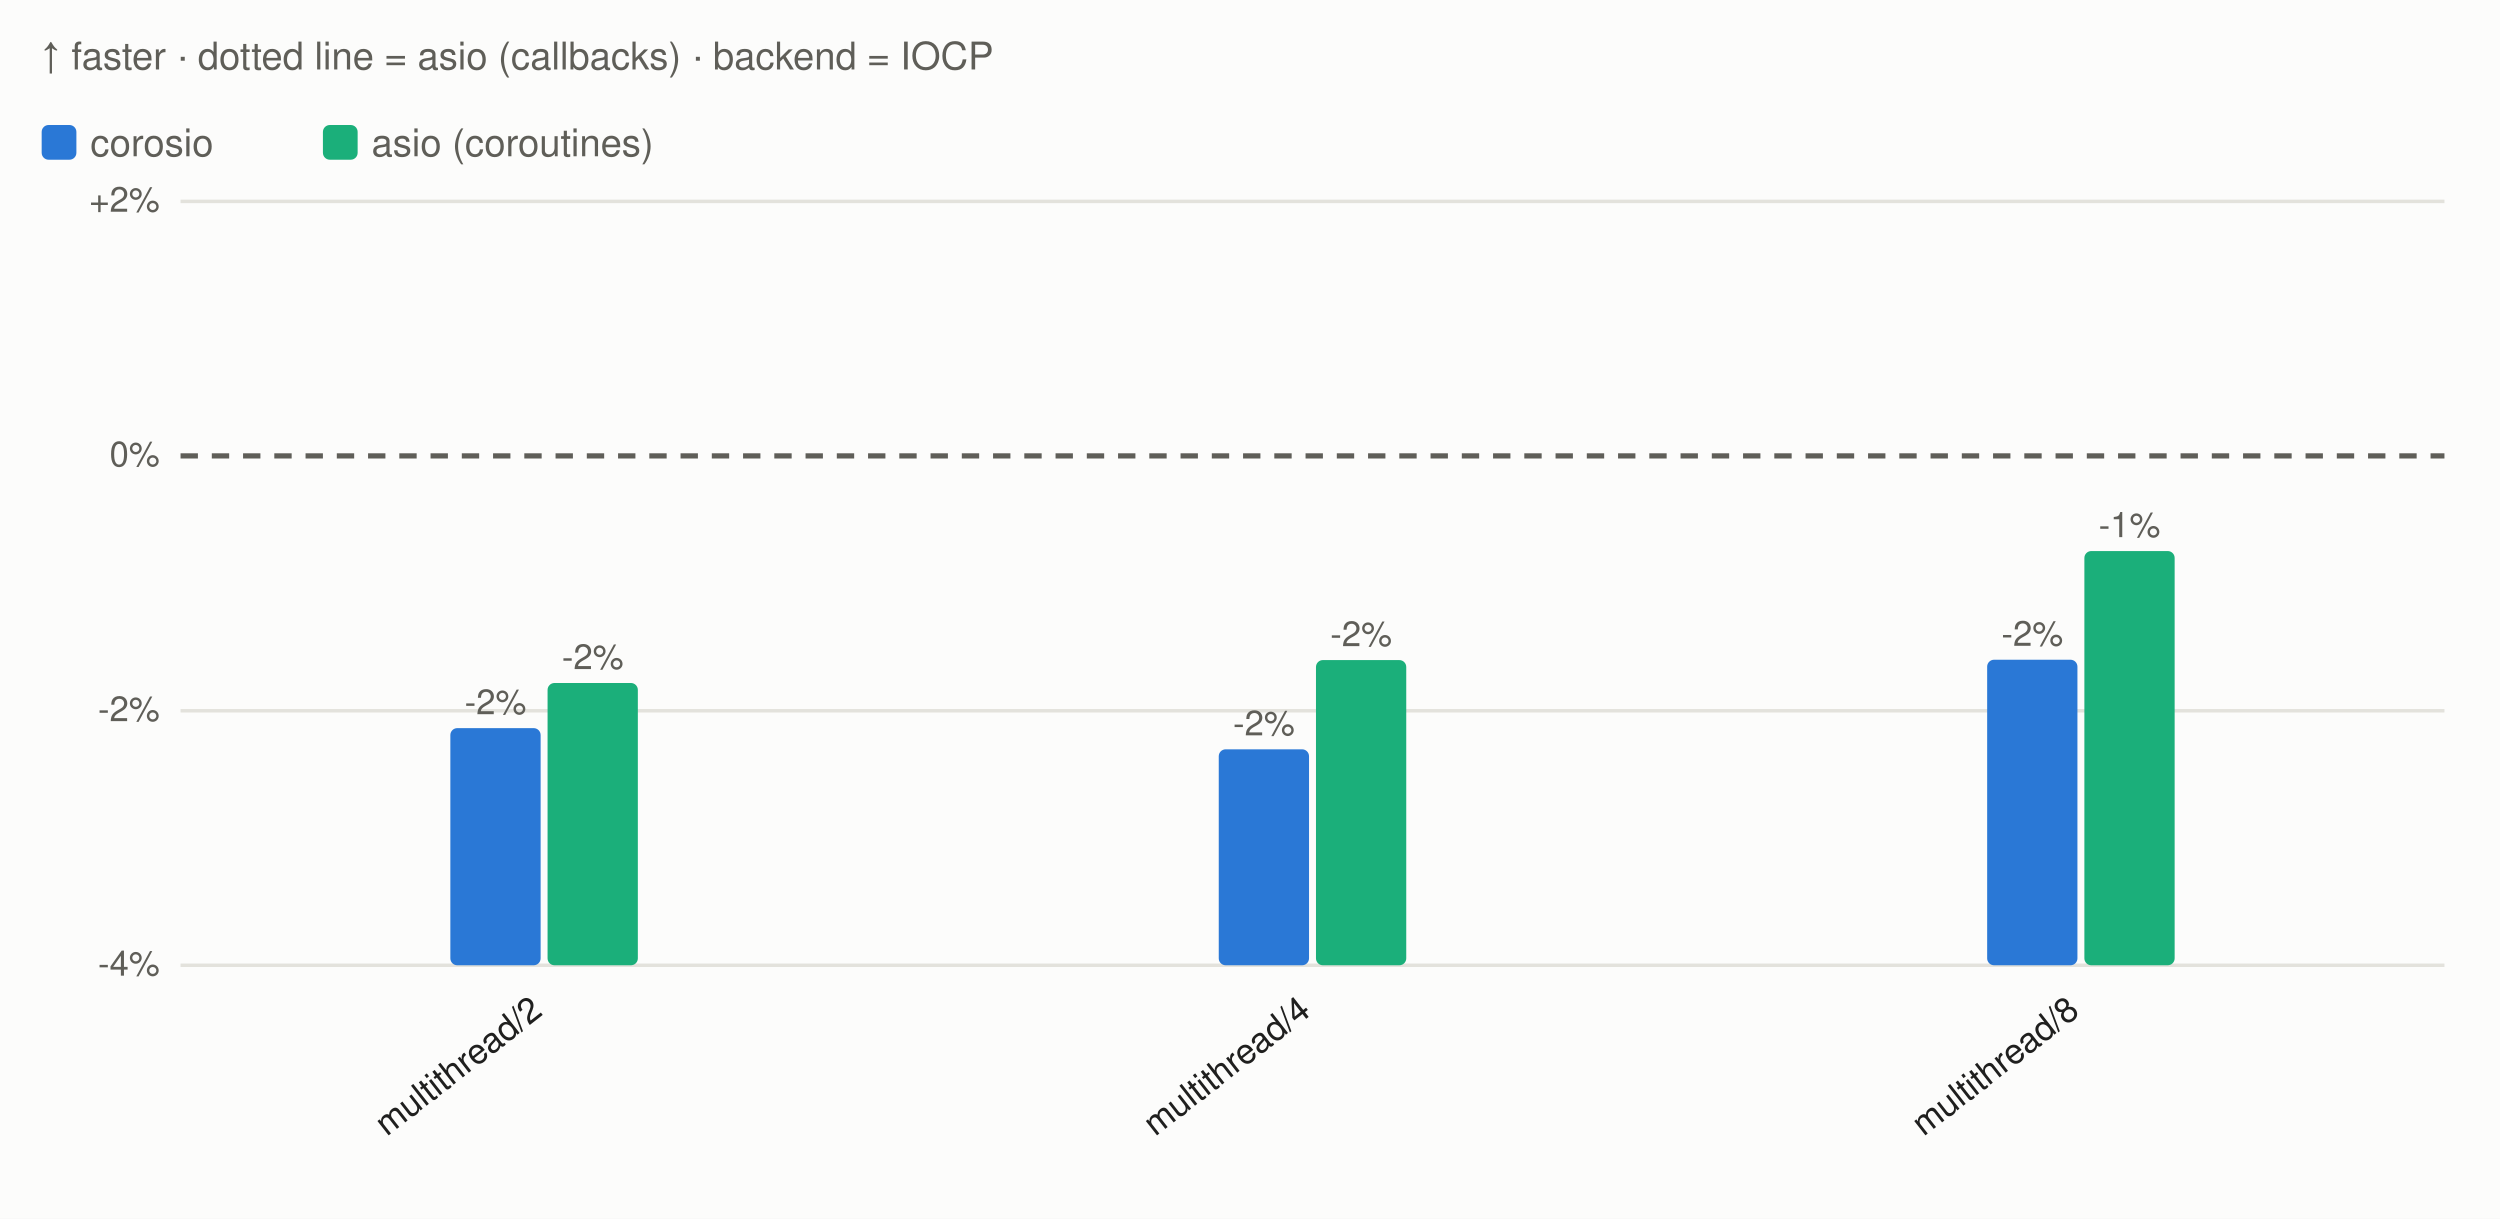
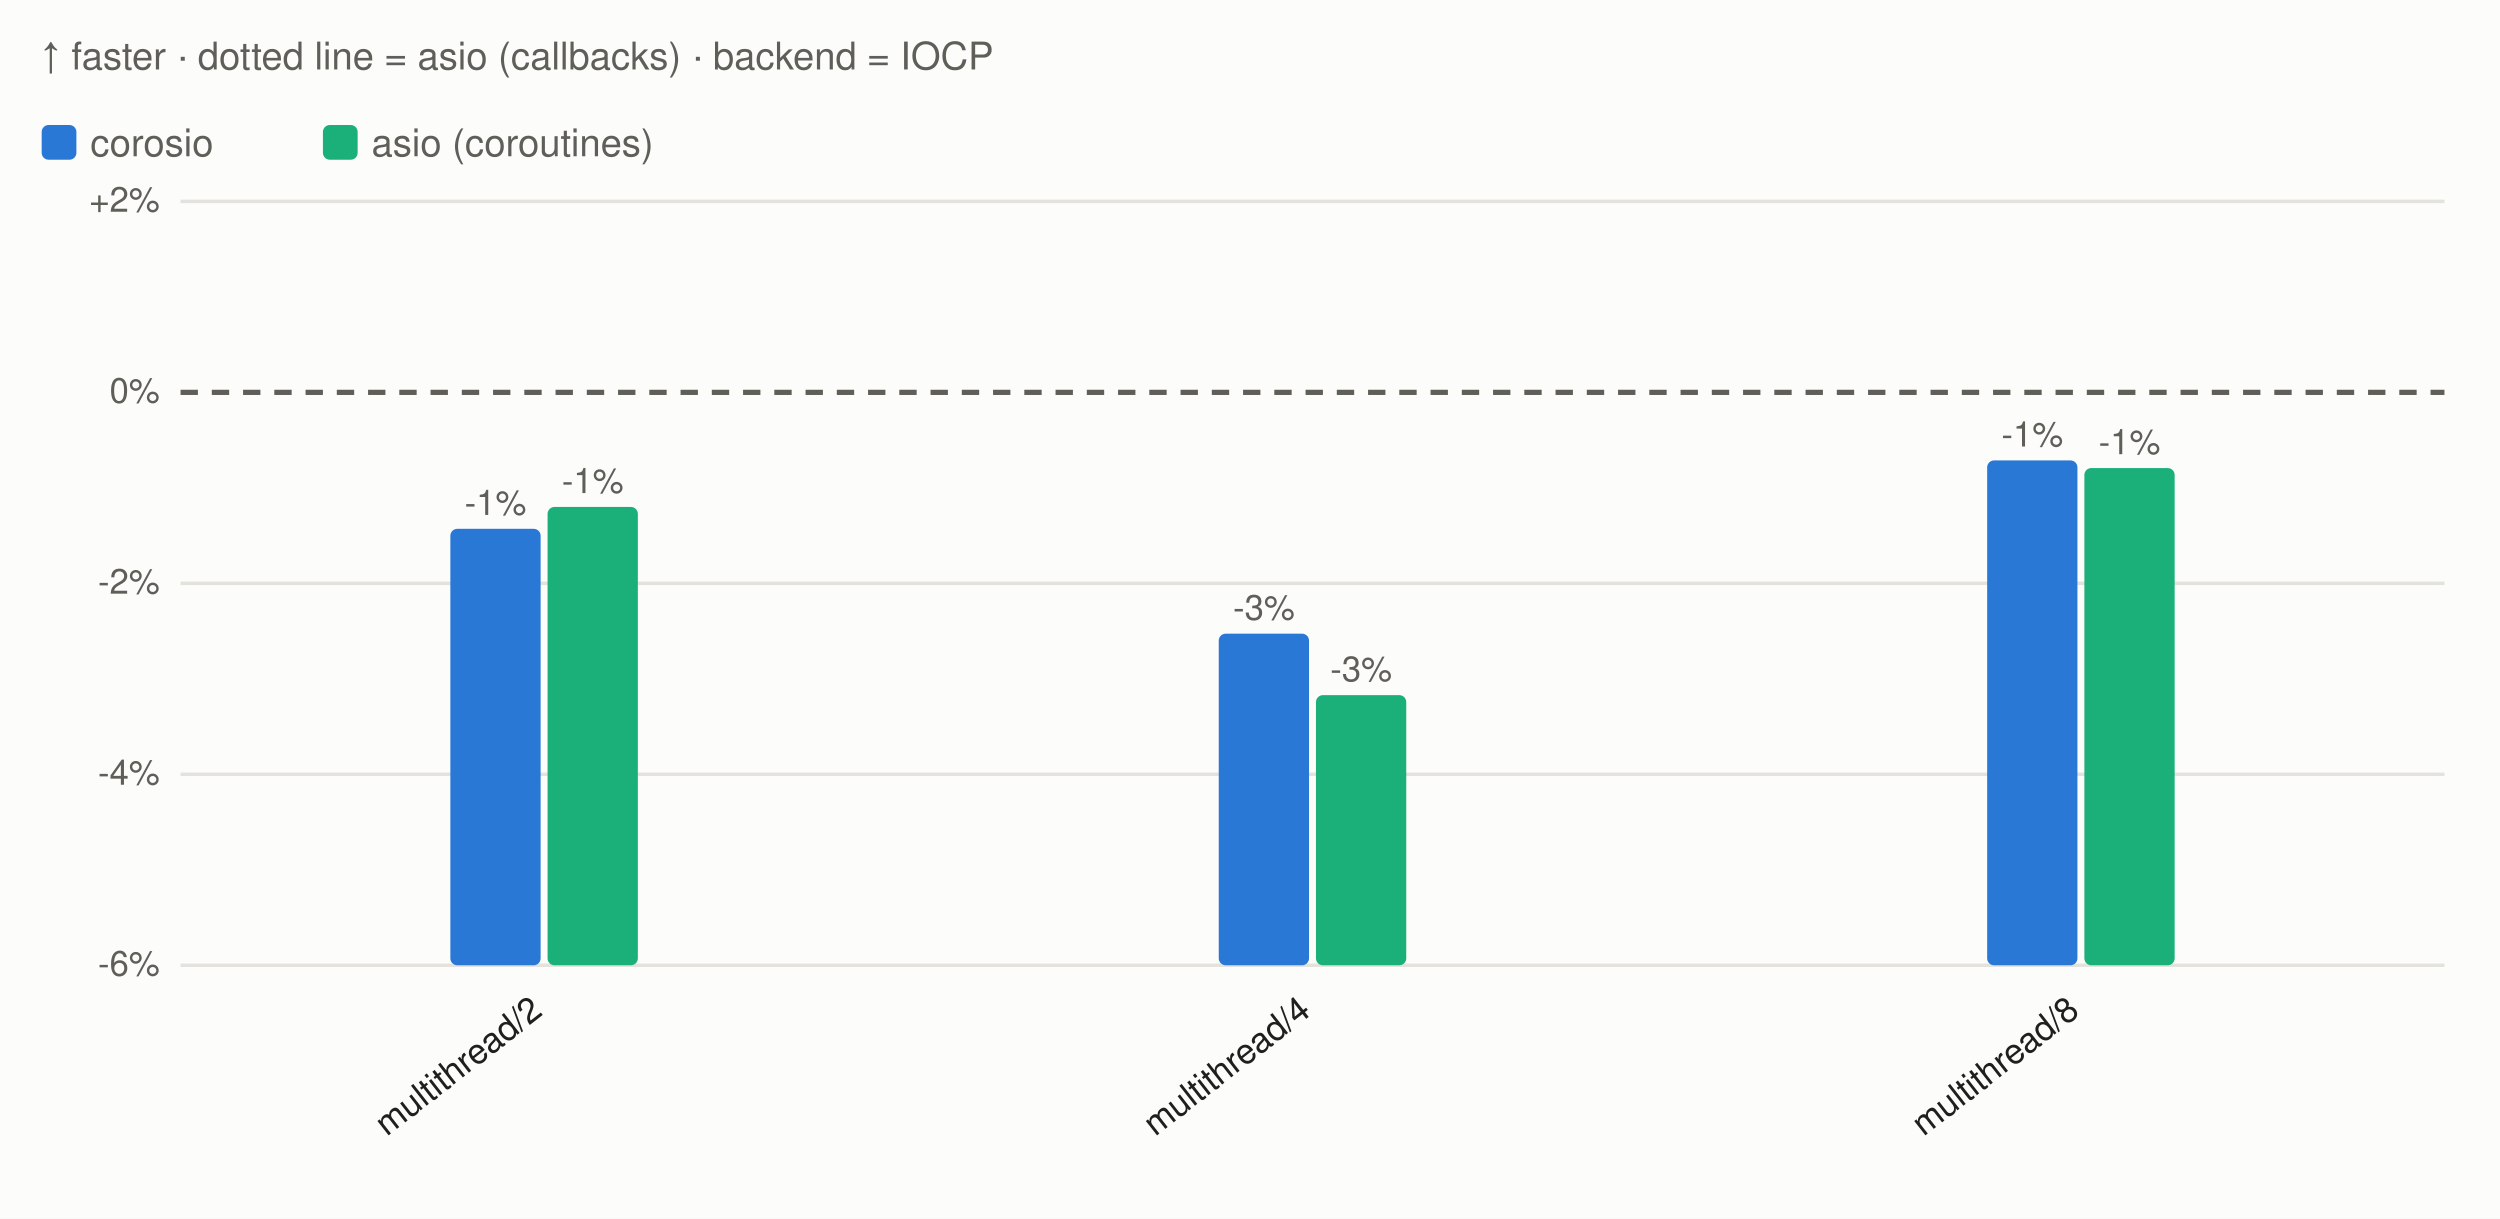
<svg xmlns="http://www.w3.org/2000/svg" class="bch-chart" width="720" height="351" viewBox="0 0 720 351">
  <style>.bch-chart{width:100%;height:auto;overflow:visible}.imageblock.bch-block{align-items:stretch}.imageblock.bch-block .content{width:100%}.bch-seg-label{fill:#ffffff;font-weight:700}html.dark .bch-exact&gt;summary.title,html.dark .bch-exact summary.title{color:var(--text-main-text-primary,#ffffff)}.boostlook .doc .openblock.bch-card{border:1px solid var(--border-border-secondary,#e3e2dc);border-radius:10px;padding:14px 14px 4px;margin-top:1.4rem;margin-bottom:1.4rem}.boostlook .doc .bch-card .imageblock.bch-block{margin-top:0;margin-bottom:0.25rem}.boostlook .doc .bch-card details.bch-exact{margin-top:0;margin-bottom:0.5rem;margin-left:0}.boostlook .doc .bch-card details.bch-exact&gt;summary{margin-left:2rem}.boostlook .doc .bch-card table.stretch,.boostlook #content .bch-card table.stretch{width:100%;margin-left:0;font-size:0.88em}.boostlook .doc .bch-card table.stretch td,.boostlook .doc .bch-card table.stretch th{padding:0.3rem 0.55rem}@media (prefers-color-scheme: dark) {.bch-surface{fill:#1a1a19}.bch-ink{fill:#ffffff}.bch-ink2{fill:#c3c2b7}.bch-grid{stroke:#3a3a38}.bch-zero{stroke:#c3c2b7}.bch-s-native{fill:#3987e5}.bch-s-uring{fill:#d95926}.bch-s-cb{fill:#199e70}.bch-div-pos{fill:#3987e5}.bch-div-neg{fill:#e66767}.bch-div-mid{fill:#383835}}html:not(.dark) .bch-surface{fill:transparent}html:not(.dark) .bch-ink{fill:#1f1f1e}html:not(.dark) .bch-ink2{fill:#5f5e58}html:not(.dark) .bch-grid{stroke:#e3e2dc}html:not(.dark) .bch-zero{stroke:#5f5e58}html:not(.dark) .bch-s-native{fill:#2a78d6}html:not(.dark) .bch-s-uring{fill:#eb6834}html:not(.dark) .bch-s-cb{fill:#1baf7a}html:not(.dark) .bch-div-pos{fill:#2a78d6}html:not(.dark) .bch-div-neg{fill:#e34948}html:not(.dark) .bch-div-mid{fill:#f0efec}html.dark .bch-surface{fill:transparent}html.dark .bch-ink{fill:#ffffff}html.dark .bch-ink2{fill:#c3c2b7}html.dark .bch-grid{stroke:#3a3a38}html.dark .bch-zero{stroke:#c3c2b7}html.dark .bch-s-native{fill:#3987e5}html.dark .bch-s-uring{fill:#d95926}html.dark .bch-s-cb{fill:#199e70}html.dark .bch-div-pos{fill:#3987e5}html.dark .bch-div-neg{fill:#e66767}html.dark .bch-div-mid{fill:#383835}</style>
  <rect width="720" height="351" class="bch-surface" fill="#fcfcfb" />
  <text x="12" y="20" font-family="-apple-system,Segoe UI,Helvetica,Arial,sans-serif" font-size="11" class="bch-ink2" fill="#5f5e58">↑ faster · dotted line = asio (callbacks) · backend = IOCP</text>
  <rect x="12" y="36" width="10" height="10" rx="2" class="bch-s-native" fill="#2a78d6" />
  <text x="26" y="45" font-family="-apple-system,Segoe UI,Helvetica,Arial,sans-serif" font-size="11" class="bch-ink2" fill="#5f5e58">corosio</text>
  <rect x="93" y="36" width="10" height="10" rx="2" class="bch-s-cb" fill="#1baf7a" />
  <text x="107" y="45" font-family="-apple-system,Segoe UI,Helvetica,Arial,sans-serif" font-size="11" class="bch-ink2" fill="#5f5e58">asio (coroutines)</text>
  <line x1="52" y1="278.0" x2="704" y2="278.0" class="bch-grid" stroke="#e3e2dc" stroke-width="1" />
-   <text x="46" y="281.0" font-family="-apple-system,Segoe UI,Helvetica,Arial,sans-serif" font-size="10" class="bch-ink2" fill="#5f5e58" text-anchor="end">-4%</text>
-   <line x1="52" y1="204.7" x2="704" y2="204.7" class="bch-grid" stroke="#e3e2dc" stroke-width="1" />
-   <text x="46" y="207.7" font-family="-apple-system,Segoe UI,Helvetica,Arial,sans-serif" font-size="10" class="bch-ink2" fill="#5f5e58" text-anchor="end">-2%</text>
+   <text x="46" y="281.0" font-family="-apple-system,Segoe UI,Helvetica,Arial,sans-serif" font-size="10" class="bch-ink2" fill="#5f5e58" text-anchor="end">-6%</text>
+   <line x1="52" y1="223.0" x2="704" y2="223.0" class="bch-grid" stroke="#e3e2dc" stroke-width="1" />
+   <text x="46" y="226.0" font-family="-apple-system,Segoe UI,Helvetica,Arial,sans-serif" font-size="10" class="bch-ink2" fill="#5f5e58" text-anchor="end">-4%</text>
+   <line x1="52" y1="168.0" x2="704" y2="168.0" class="bch-grid" stroke="#e3e2dc" stroke-width="1" />
+   <text x="46" y="171.0" font-family="-apple-system,Segoe UI,Helvetica,Arial,sans-serif" font-size="10" class="bch-ink2" fill="#5f5e58" text-anchor="end">-2%</text>
  <line x1="52" y1="58.0" x2="704" y2="58.0" class="bch-grid" stroke="#e3e2dc" stroke-width="1" />
  <text x="46" y="61.0" font-family="-apple-system,Segoe UI,Helvetica,Arial,sans-serif" font-size="10" class="bch-ink2" fill="#5f5e58" text-anchor="end">+2%</text>
-   <text x="46" y="134.3" font-family="-apple-system,Segoe UI,Helvetica,Arial,sans-serif" font-size="10" class="bch-ink2" fill="#5f5e58" text-anchor="end">0%</text>
-   <rect x="129.7" y="209.7" width="26.0" height="68.3" rx="2" class="bch-s-native" fill="#2a78d6" />
-   <text x="142.7" y="205.7" font-family="-apple-system,Segoe UI,Helvetica,Arial,sans-serif" font-size="10" class="bch-ink2" fill="#5f5e58" text-anchor="middle">-2%</text>
-   <rect x="157.7" y="196.7" width="26.0" height="81.3" rx="2" class="bch-s-cb" fill="#1baf7a" />
-   <text x="170.7" y="192.7" font-family="-apple-system,Segoe UI,Helvetica,Arial,sans-serif" font-size="10" class="bch-ink2" fill="#5f5e58" text-anchor="middle">-2%</text>
+   <text x="46" y="116.0" font-family="-apple-system,Segoe UI,Helvetica,Arial,sans-serif" font-size="10" class="bch-ink2" fill="#5f5e58" text-anchor="end">0%</text>
+   <rect x="129.7" y="152.3" width="26.0" height="125.7" rx="2" class="bch-s-native" fill="#2a78d6" />
+   <text x="142.7" y="148.3" font-family="-apple-system,Segoe UI,Helvetica,Arial,sans-serif" font-size="10" class="bch-ink2" fill="#5f5e58" text-anchor="middle">-1%</text>
+   <rect x="157.7" y="146.0" width="26.0" height="132.0" rx="2" class="bch-s-cb" fill="#1baf7a" />
+   <text x="170.7" y="142.0" font-family="-apple-system,Segoe UI,Helvetica,Arial,sans-serif" font-size="10" class="bch-ink2" fill="#5f5e58" text-anchor="middle">-1%</text>
  <text x="156.7" y="292.0" font-family="-apple-system,Segoe UI,Helvetica,Arial,sans-serif" font-size="10" class="bch-ink" fill="#1f1f1e" text-anchor="end" transform="rotate(-38 156.7 292.0)">multithread/2</text>
-   <rect x="351.0" y="215.8" width="26.0" height="62.2" rx="2" class="bch-s-native" fill="#2a78d6" />
-   <text x="364.0" y="211.8" font-family="-apple-system,Segoe UI,Helvetica,Arial,sans-serif" font-size="10" class="bch-ink2" fill="#5f5e58" text-anchor="middle">-2%</text>
-   <rect x="379.0" y="190.1" width="26.0" height="87.9" rx="2" class="bch-s-cb" fill="#1baf7a" />
-   <text x="392.0" y="186.1" font-family="-apple-system,Segoe UI,Helvetica,Arial,sans-serif" font-size="10" class="bch-ink2" fill="#5f5e58" text-anchor="middle">-2%</text>
+   <rect x="351.0" y="182.5" width="26.0" height="95.5" rx="2" class="bch-s-native" fill="#2a78d6" />
+   <text x="364.0" y="178.5" font-family="-apple-system,Segoe UI,Helvetica,Arial,sans-serif" font-size="10" class="bch-ink2" fill="#5f5e58" text-anchor="middle">-3%</text>
+   <rect x="379.0" y="200.2" width="26.0" height="77.8" rx="2" class="bch-s-cb" fill="#1baf7a" />
+   <text x="392.0" y="196.2" font-family="-apple-system,Segoe UI,Helvetica,Arial,sans-serif" font-size="10" class="bch-ink2" fill="#5f5e58" text-anchor="middle">-3%</text>
  <text x="378.0" y="292.0" font-family="-apple-system,Segoe UI,Helvetica,Arial,sans-serif" font-size="10" class="bch-ink" fill="#1f1f1e" text-anchor="end" transform="rotate(-38 378.0 292.0)">multithread/4</text>
-   <rect x="572.3" y="190.0" width="26.0" height="88.0" rx="2" class="bch-s-native" fill="#2a78d6" />
-   <text x="585.3" y="186.0" font-family="-apple-system,Segoe UI,Helvetica,Arial,sans-serif" font-size="10" class="bch-ink2" fill="#5f5e58" text-anchor="middle">-2%</text>
-   <rect x="600.3" y="158.7" width="26.0" height="119.3" rx="2" class="bch-s-cb" fill="#1baf7a" />
-   <text x="613.3" y="154.7" font-family="-apple-system,Segoe UI,Helvetica,Arial,sans-serif" font-size="10" class="bch-ink2" fill="#5f5e58" text-anchor="middle">-1%</text>
+   <rect x="572.3" y="132.6" width="26.0" height="145.4" rx="2" class="bch-s-native" fill="#2a78d6" />
+   <text x="585.3" y="128.6" font-family="-apple-system,Segoe UI,Helvetica,Arial,sans-serif" font-size="10" class="bch-ink2" fill="#5f5e58" text-anchor="middle">-1%</text>
+   <rect x="600.3" y="134.8" width="26.0" height="143.2" rx="2" class="bch-s-cb" fill="#1baf7a" />
+   <text x="613.3" y="130.8" font-family="-apple-system,Segoe UI,Helvetica,Arial,sans-serif" font-size="10" class="bch-ink2" fill="#5f5e58" text-anchor="middle">-1%</text>
  <text x="599.3" y="292.0" font-family="-apple-system,Segoe UI,Helvetica,Arial,sans-serif" font-size="10" class="bch-ink" fill="#1f1f1e" text-anchor="end" transform="rotate(-38 599.3 292.0)">multithread/8</text>
-   <line x1="52" y1="131.3" x2="704" y2="131.3" class="bch-zero" stroke="#5f5e58" stroke-width="1.5" stroke-dasharray="5 4" />
+   <line x1="52" y1="113.0" x2="704" y2="113.0" class="bch-zero" stroke="#5f5e58" stroke-width="1.5" stroke-dasharray="5 4" />
</svg>
